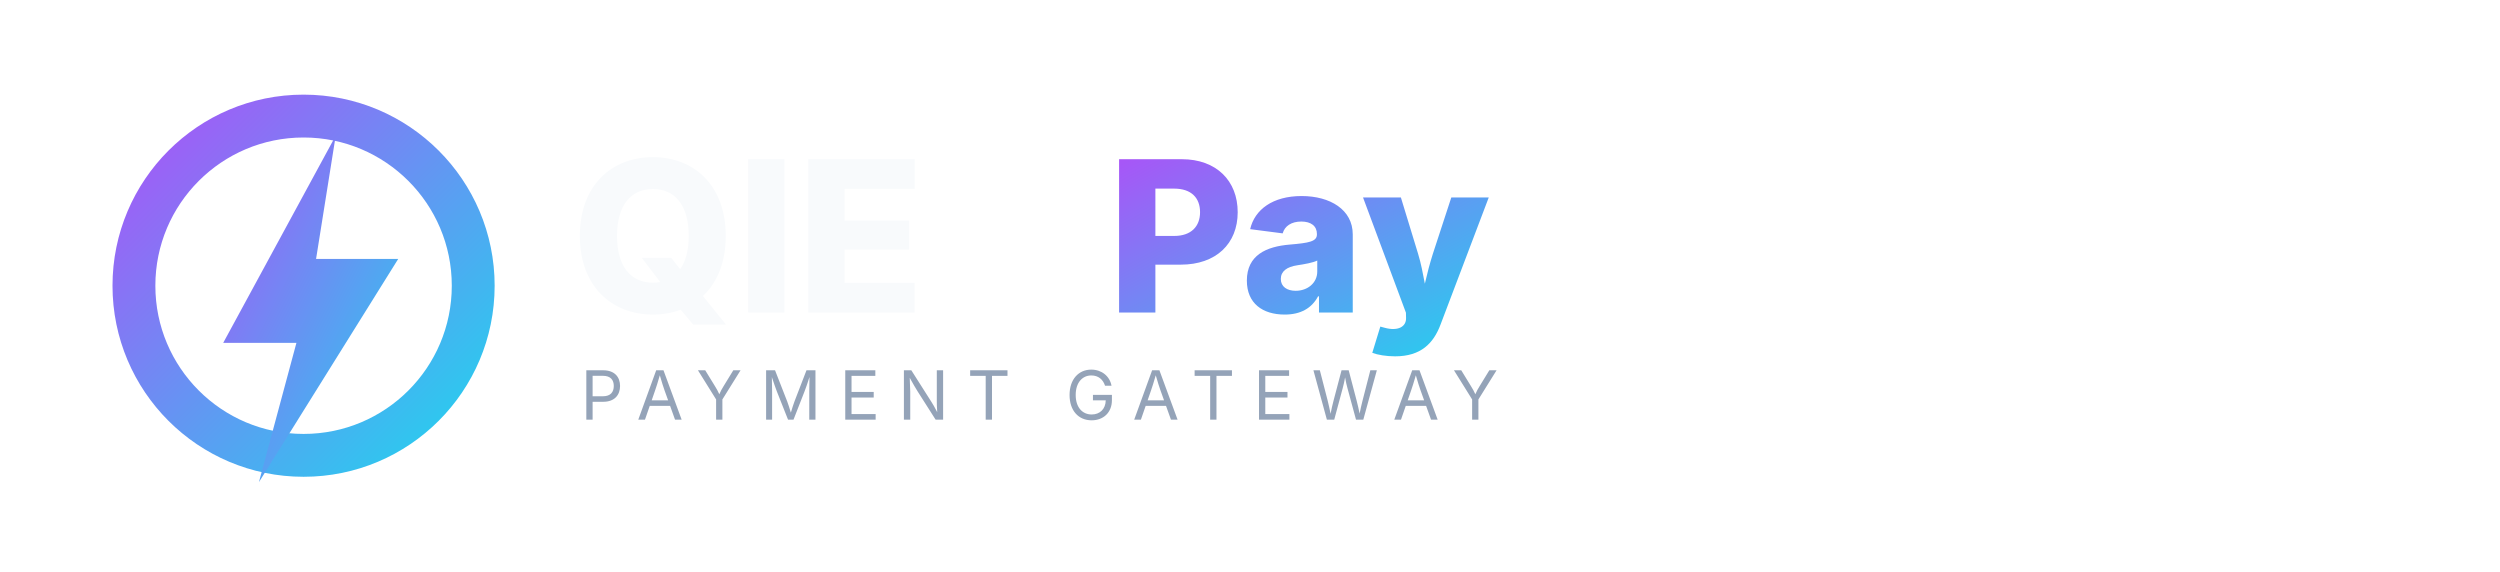
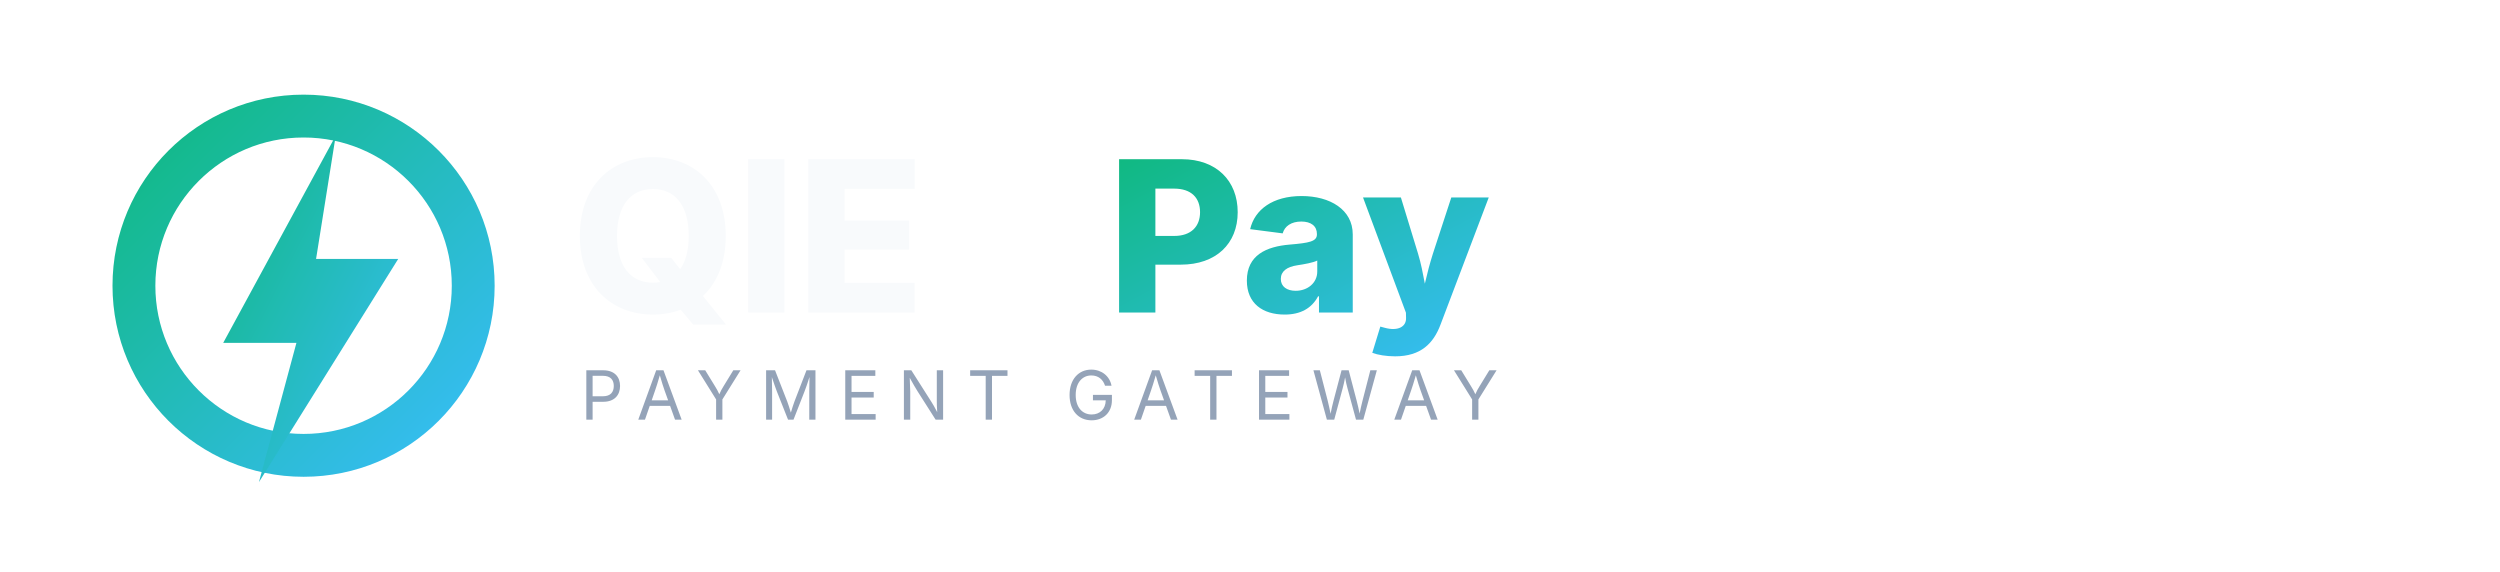
<svg xmlns="http://www.w3.org/2000/svg" width="1400" height="320" viewBox="0 0 1400 320" fill="none">
  <defs>
    <linearGradient id="grad" x1="0%" y1="0%" x2="100%" y2="100%">
-       <stop offset="0%" stop-color="#A855F7" />
-       <stop offset="100%" stop-color="#22D3EE" />
+       <stop offset="0%" stop-color="#10B981" />
+       <stop offset="100%" stop-color="#38BDF8" />
    </linearGradient>
  </defs>
  <circle cx="170" cy="160" r="95" stroke="url(#grad)" stroke-width="24" fill="none" />
  <path d="M188 76L125 192H166L145 270L223 145H177L188 76Z" fill="url(#grad)" />
  <text x="320" y="175" font-family="Inter, Arial, sans-serif" font-size="118" font-weight="800" fill="#F8FAFC">QIE</text>
  <text x="620" y="175" font-family="Inter, Arial, sans-serif" font-size="118" font-weight="800" fill="url(#grad)">Pay</text>
  <text x="325" y="235" font-family="Inter, Arial, sans-serif" font-size="38" letter-spacing="10" fill="#94A3B8">PAYMENT GATEWAY</text>
</svg>
